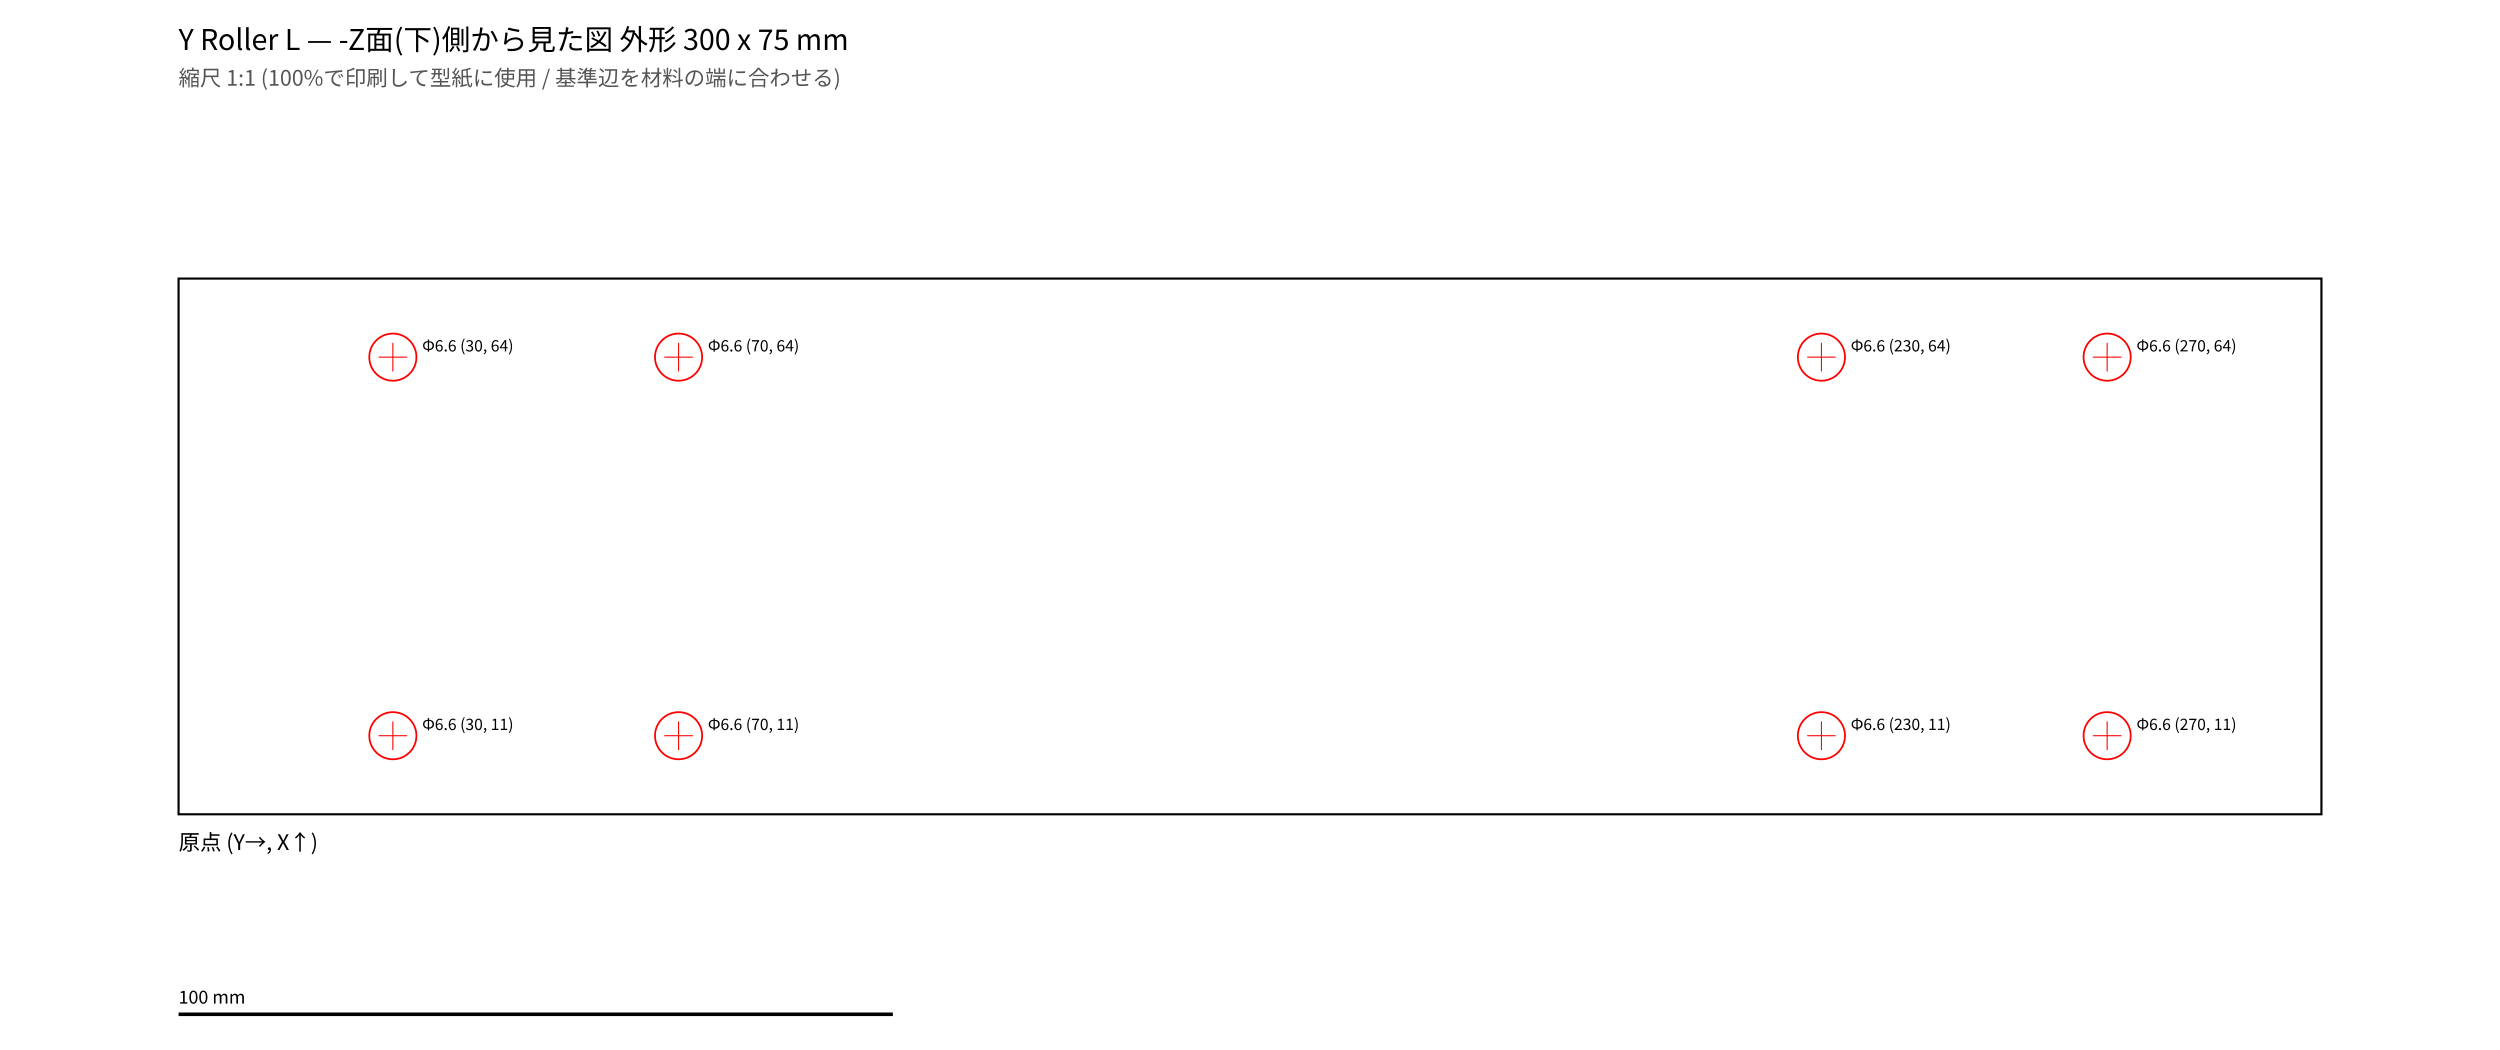
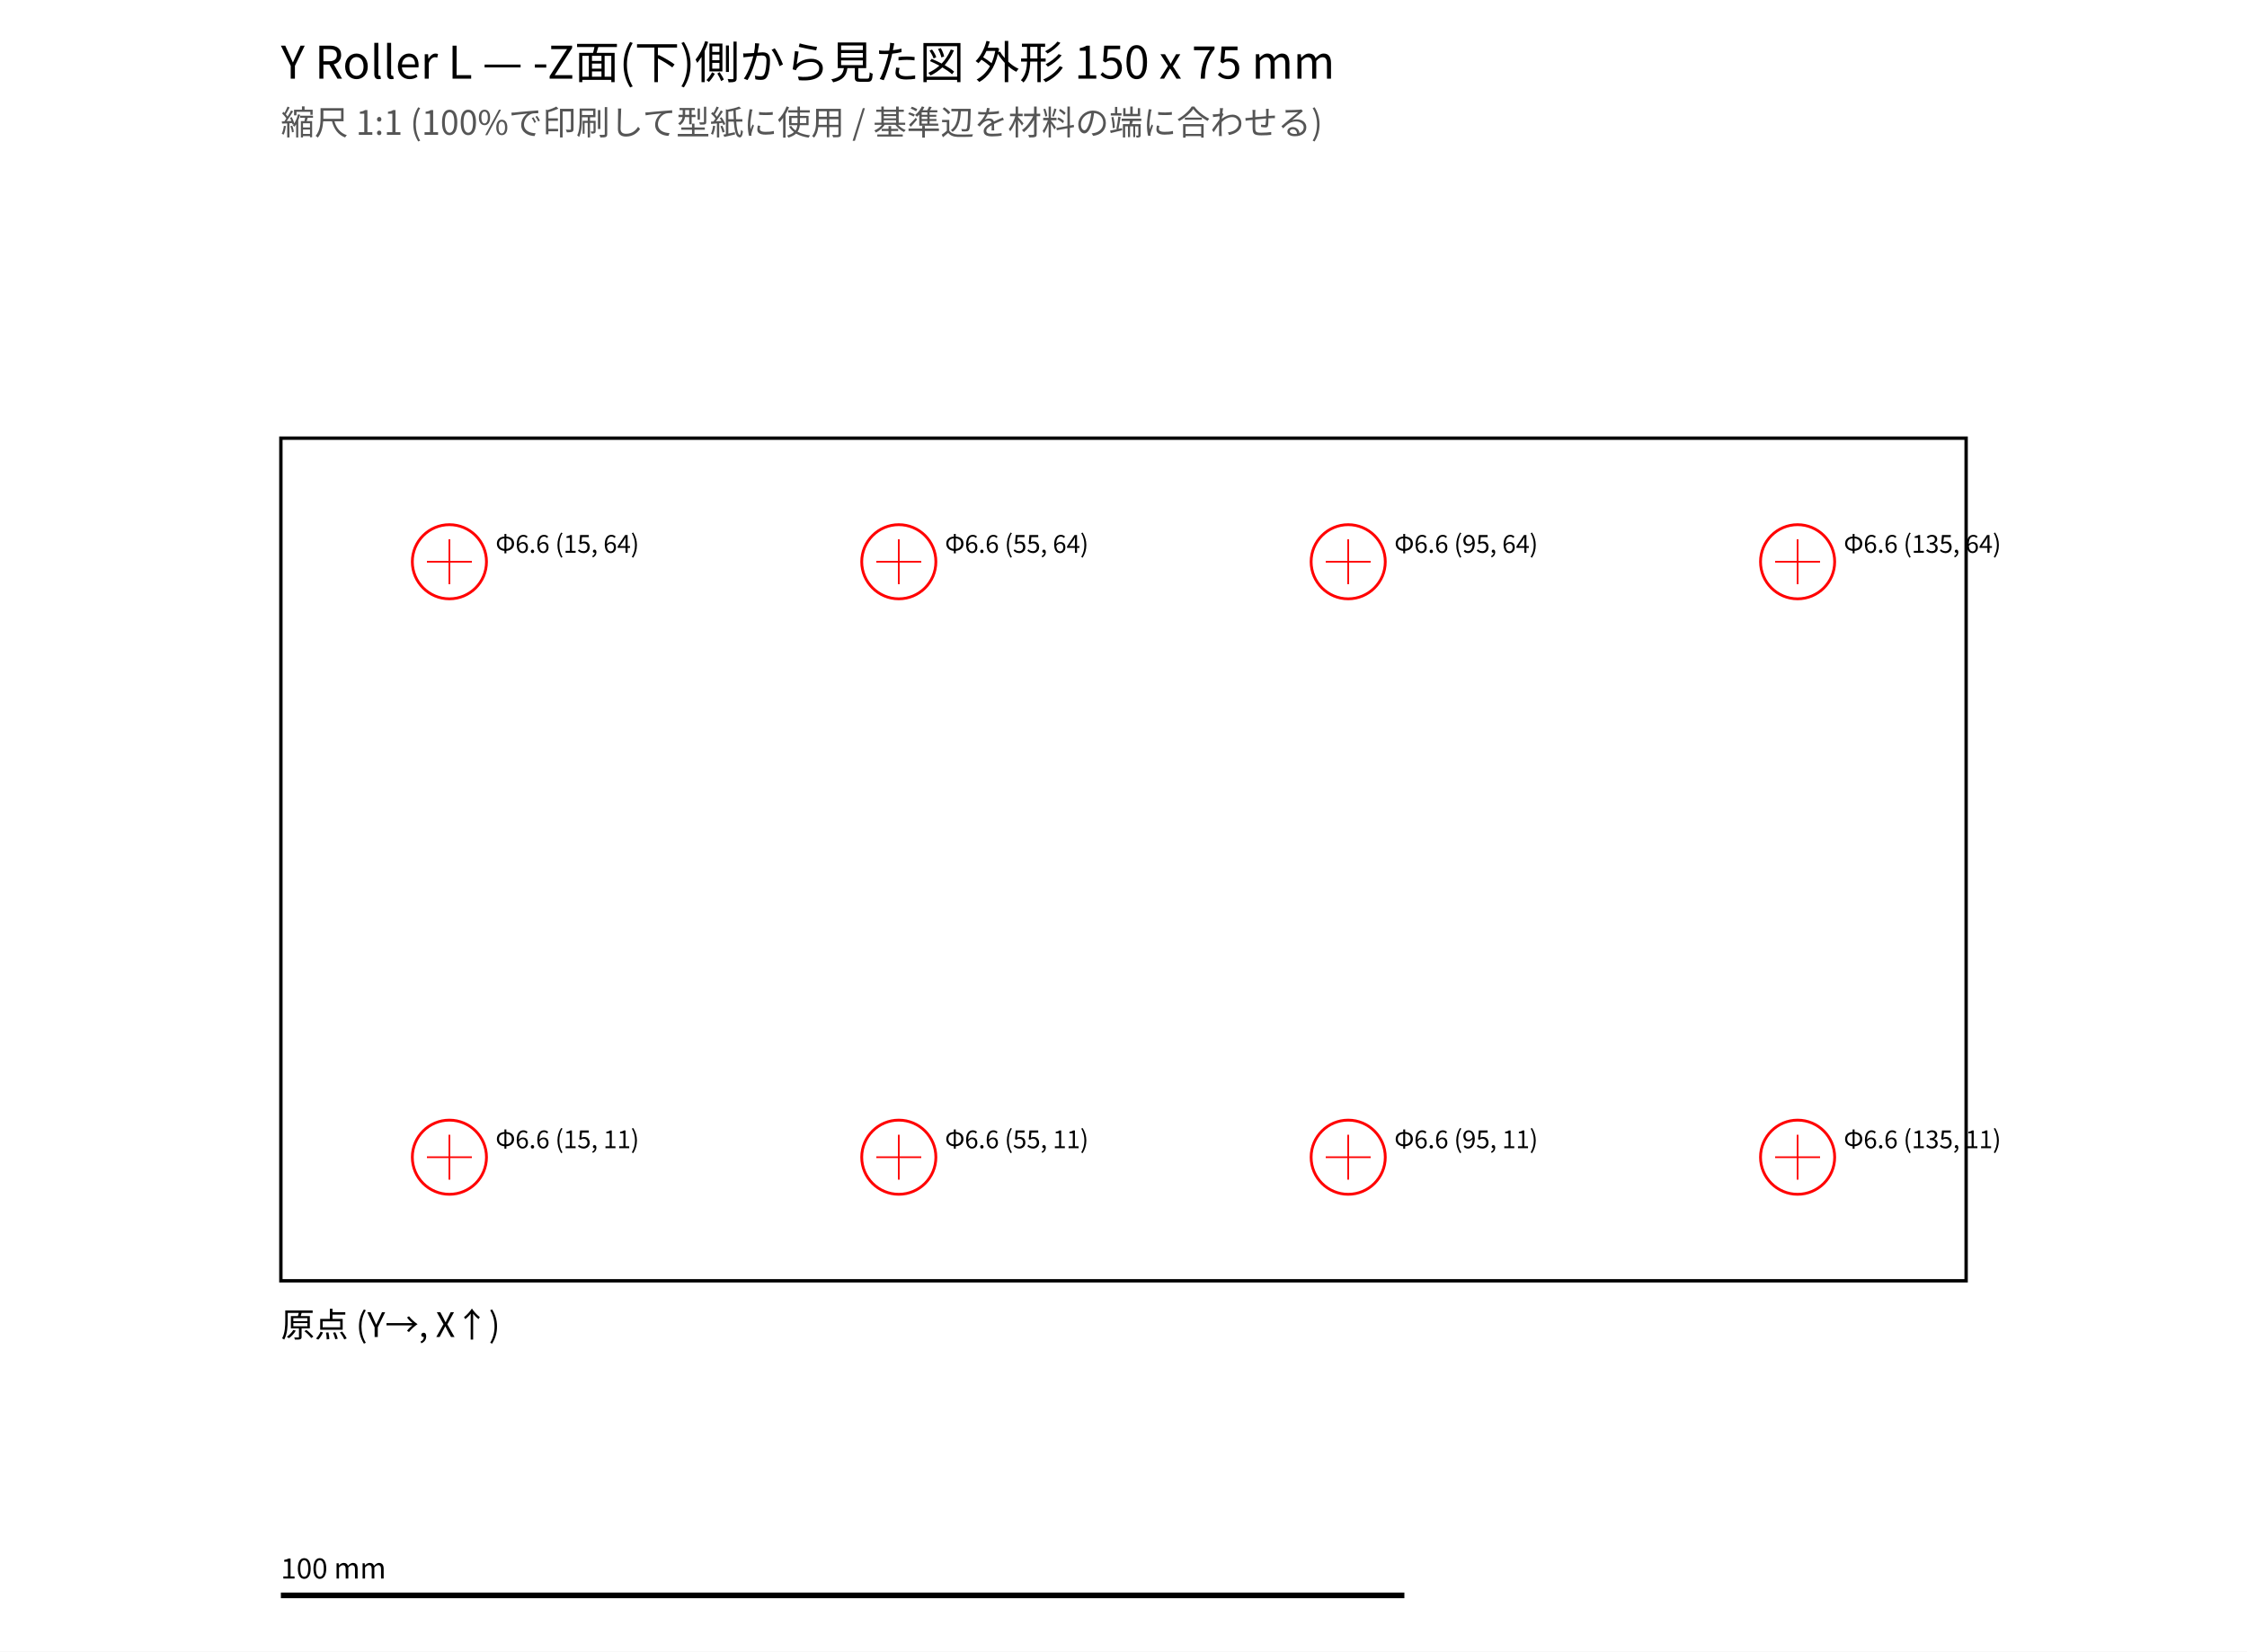
- <svg xmlns="http://www.w3.org/2000/svg" width="350.0mm" height="147.0mm" viewBox="0 0 350.0 147.0" font-family="Noto Sans CJK JP, IPAGothic, Hiragino Sans, Yu Gothic, Meiryo, sans-serif">
-   <rect x="0" y="0" width="350.0" height="147.0" fill="white" />
-   <text x="25.0" y="7" font-size="4">Y Roller L — -Z面(下)側から見た図  外形 300 x 75 mm</text>
+ <svg xmlns="http://www.w3.org/2000/svg" width="200.0mm" height="147.0mm" viewBox="0 0 200.0 147.0" font-family="Noto Sans CJK JP, IPAGothic, Hiragino Sans, Yu Gothic, Meiryo, sans-serif">
+   <rect x="0" y="0" width="200.0" height="147.0" fill="white" />
+   <text x="25.0" y="7" font-size="4">Y Roller L — -Z面(下)側から見た図  外形 150 x 75 mm</text>
  <text x="25.0" y="12" font-size="3" fill="#555">縮尺 1:1 (100%で印刷して型紙に使用 / 基準辺を材料の端に合わせる)</text>
-   <rect x="25.00" y="39.00" width="300.00" height="75.00" fill="none" stroke="black" stroke-width="0.3" />
+   <rect x="25.00" y="39.00" width="150.00" height="75.00" fill="none" stroke="black" stroke-width="0.3" />
  <text x="25.0" y="119.0" font-size="3">原点 (Y→, X↑)</text>
-   <circle cx="55.00" cy="103.00" r="3.30" fill="none" stroke="red" stroke-width="0.25" />
-   <path d="M53.00,103.00H57.00M55.00,101.00V105.00" stroke="red" stroke-width="0.15" />
-   <text x="59.10" y="102.20" font-size="2.2">Φ6.6 (30, 11)</text>
-   <circle cx="95.00" cy="103.00" r="3.30" fill="none" stroke="red" stroke-width="0.25" />
-   <path d="M93.00,103.00H97.00M95.00,101.00V105.00" stroke="red" stroke-width="0.15" />
-   <text x="99.10" y="102.20" font-size="2.2">Φ6.6 (70, 11)</text>
-   <circle cx="255.00" cy="103.00" r="3.30" fill="none" stroke="red" stroke-width="0.25" />
-   <path d="M253.00,103.00H257.00M255.00,101.00V105.00" stroke="red" stroke-width="0.15" />
-   <text x="259.10" y="102.20" font-size="2.2">Φ6.6 (230, 11)</text>
-   <circle cx="295.00" cy="103.00" r="3.30" fill="none" stroke="red" stroke-width="0.25" />
-   <path d="M293.00,103.00H297.00M295.00,101.00V105.00" stroke="red" stroke-width="0.15" />
-   <text x="299.10" y="102.20" font-size="2.2">Φ6.6 (270, 11)</text>
-   <circle cx="55.00" cy="50.00" r="3.30" fill="none" stroke="red" stroke-width="0.25" />
-   <path d="M53.00,50.00H57.00M55.00,48.00V52.00" stroke="red" stroke-width="0.15" />
-   <text x="59.10" y="49.20" font-size="2.2">Φ6.6 (30, 64)</text>
-   <circle cx="95.00" cy="50.00" r="3.30" fill="none" stroke="red" stroke-width="0.25" />
-   <path d="M93.00,50.00H97.00M95.00,48.00V52.00" stroke="red" stroke-width="0.15" />
-   <text x="99.10" y="49.20" font-size="2.2">Φ6.6 (70, 64)</text>
-   <circle cx="255.00" cy="50.00" r="3.30" fill="none" stroke="red" stroke-width="0.25" />
-   <path d="M253.00,50.00H257.00M255.00,48.00V52.00" stroke="red" stroke-width="0.15" />
-   <text x="259.10" y="49.20" font-size="2.2">Φ6.6 (230, 64)</text>
-   <circle cx="295.00" cy="50.00" r="3.30" fill="none" stroke="red" stroke-width="0.25" />
-   <path d="M293.00,50.00H297.00M295.00,48.00V52.00" stroke="red" stroke-width="0.15" />
-   <text x="299.10" y="49.20" font-size="2.2">Φ6.6 (270, 64)</text>
+   <circle cx="40.00" cy="103.00" r="3.30" fill="none" stroke="red" stroke-width="0.25" />
+   <path d="M38.00,103.00H42.00M40.00,101.00V105.00" stroke="red" stroke-width="0.15" />
+   <text x="44.10" y="102.20" font-size="2.2">Φ6.6 (15, 11)</text>
+   <circle cx="80.00" cy="103.00" r="3.30" fill="none" stroke="red" stroke-width="0.25" />
+   <path d="M78.00,103.00H82.00M80.00,101.00V105.00" stroke="red" stroke-width="0.15" />
+   <text x="84.10" y="102.20" font-size="2.2">Φ6.6 (55, 11)</text>
+   <circle cx="120.00" cy="103.00" r="3.30" fill="none" stroke="red" stroke-width="0.25" />
+   <path d="M118.00,103.00H122.00M120.00,101.00V105.00" stroke="red" stroke-width="0.15" />
+   <text x="124.10" y="102.20" font-size="2.2">Φ6.6 (95, 11)</text>
+   <circle cx="160.00" cy="103.00" r="3.30" fill="none" stroke="red" stroke-width="0.25" />
+   <path d="M158.00,103.00H162.00M160.00,101.00V105.00" stroke="red" stroke-width="0.15" />
+   <text x="164.10" y="102.20" font-size="2.2">Φ6.6 (135, 11)</text>
+   <circle cx="40.00" cy="50.00" r="3.30" fill="none" stroke="red" stroke-width="0.25" />
+   <path d="M38.00,50.00H42.00M40.00,48.00V52.00" stroke="red" stroke-width="0.15" />
+   <text x="44.10" y="49.20" font-size="2.2">Φ6.6 (15, 64)</text>
+   <circle cx="80.00" cy="50.00" r="3.30" fill="none" stroke="red" stroke-width="0.25" />
+   <path d="M78.00,50.00H82.00M80.00,48.00V52.00" stroke="red" stroke-width="0.15" />
+   <text x="84.10" y="49.20" font-size="2.2">Φ6.6 (55, 64)</text>
+   <circle cx="120.00" cy="50.00" r="3.30" fill="none" stroke="red" stroke-width="0.25" />
+   <path d="M118.00,50.00H122.00M120.00,48.00V52.00" stroke="red" stroke-width="0.15" />
+   <text x="124.10" y="49.20" font-size="2.2">Φ6.6 (95, 64)</text>
+   <circle cx="160.00" cy="50.00" r="3.30" fill="none" stroke="red" stroke-width="0.25" />
+   <path d="M158.00,50.00H162.00M160.00,48.00V52.00" stroke="red" stroke-width="0.15" />
+   <text x="164.10" y="49.20" font-size="2.2">Φ6.6 (135, 64)</text>
  <path d="M25.0,142.0h100.00" stroke="black" stroke-width="0.5" />
  <text x="25.0" y="140.5" font-size="2.5">100 mm</text>
</svg>
